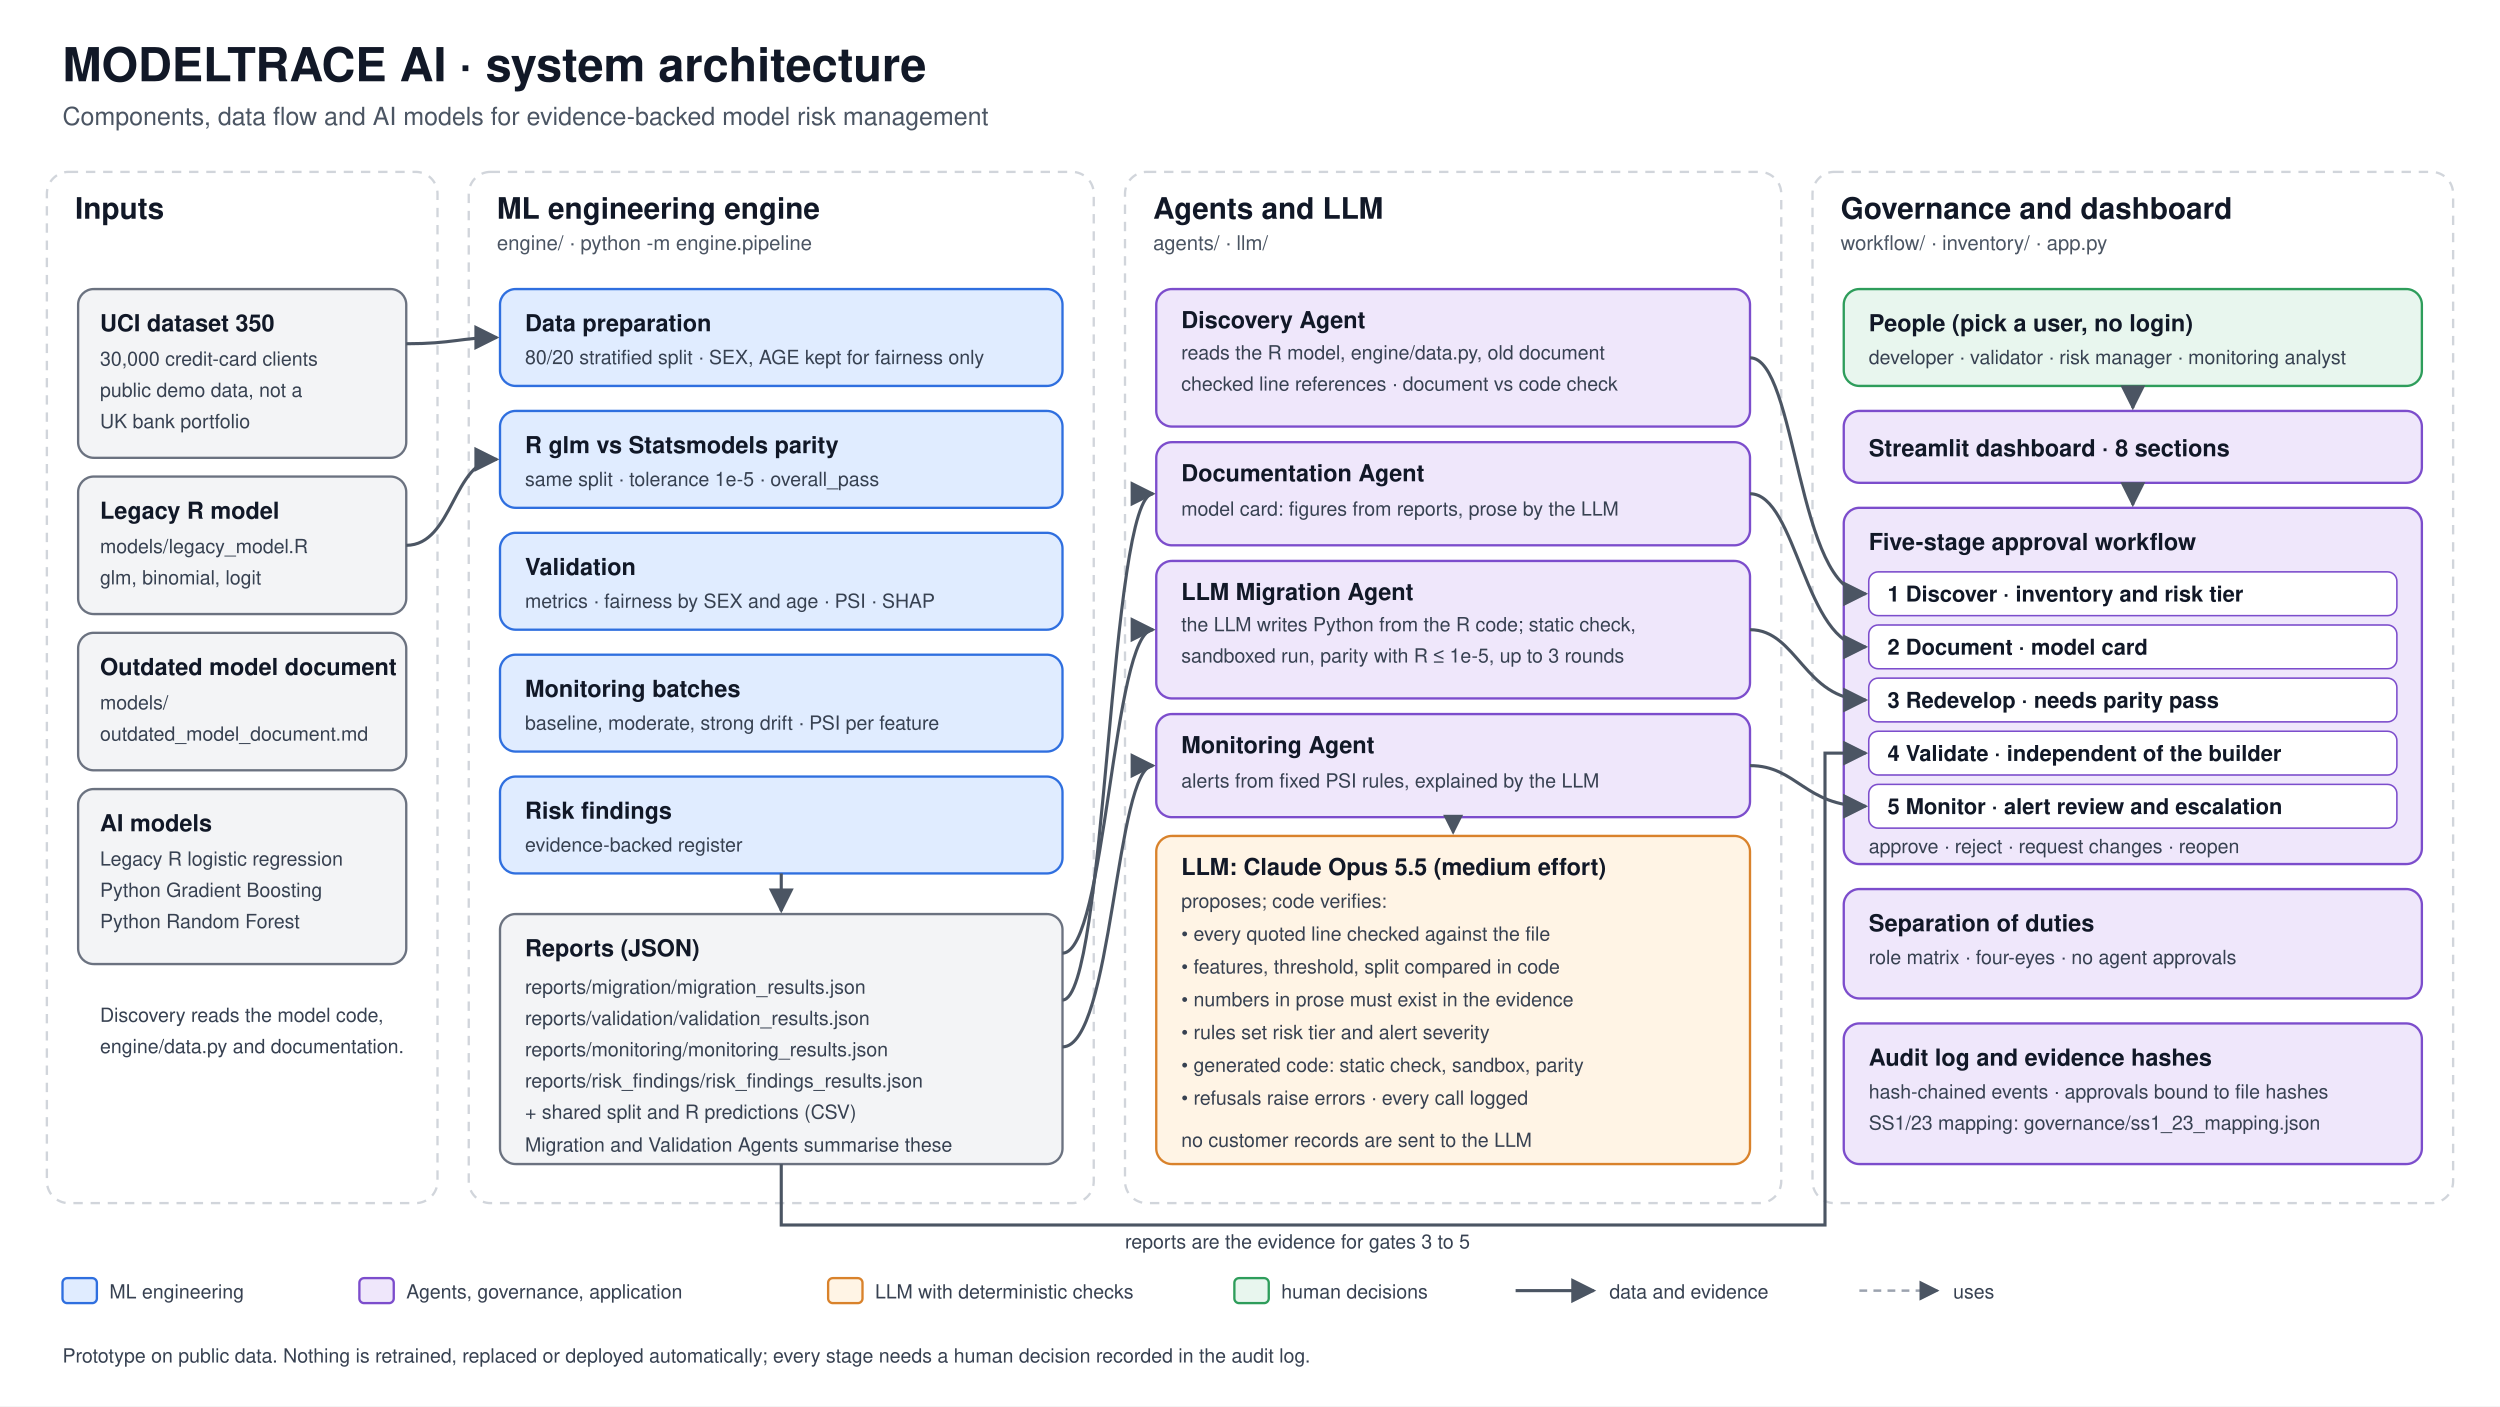
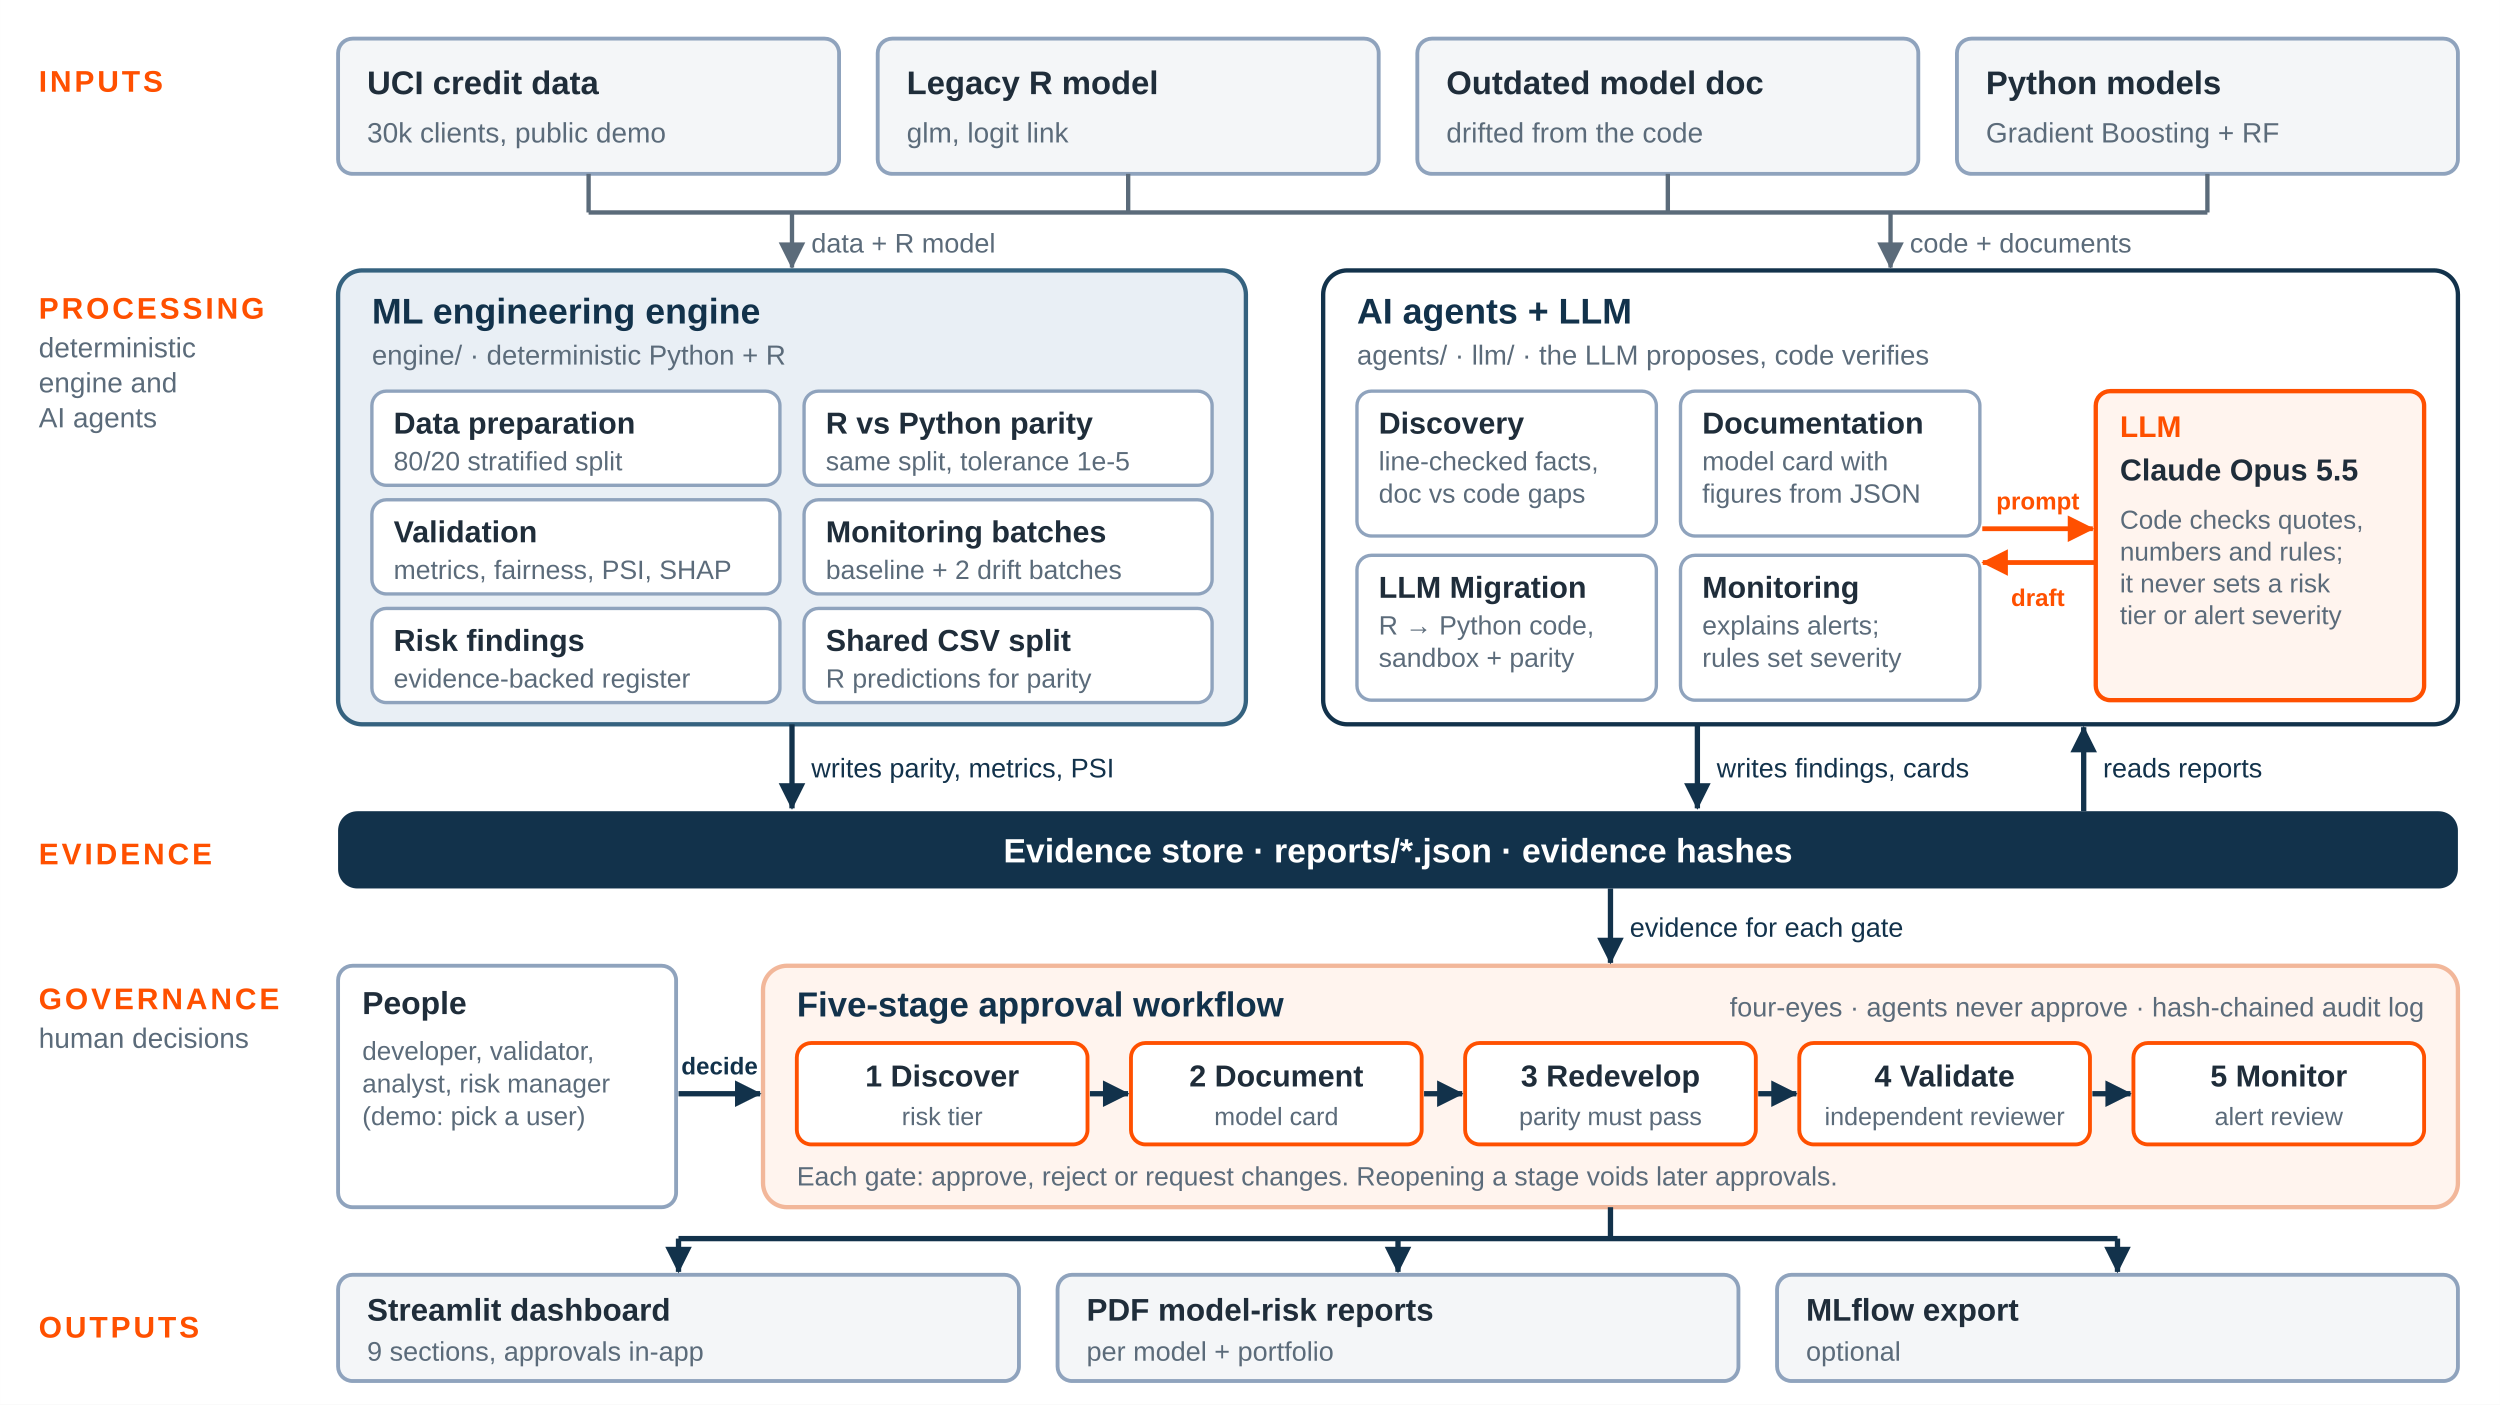
- <svg xmlns="http://www.w3.org/2000/svg" width="1600" height="900" viewBox="0 0 1600 900" font-family="Helvetica, Arial, sans-serif">
+ <svg xmlns="http://www.w3.org/2000/svg" width="1600" height="899" viewBox="0 0 517.7 290.9" font-family="Arial, Helvetica, sans-serif">
  <defs>
-     <marker id="arrow" viewBox="0 0 10 10" refX="9" refY="5" markerWidth="8" markerHeight="8" orient="auto-start-reverse">
-       <path d="M0,0 L10,5 L0,10 z" fill="#4b5563" />
+     <marker id="ah-12324B" markerUnits="userSpaceOnUse" markerWidth="5.5" markerHeight="5.5" refX="5.2" refY="2.75" orient="auto">
+       <path d="M0,0 L5.5,2.75 L0,5.5 z" fill="#12324B" />
    </marker>
-     <style>
-       .title { font-size: 30px; font-weight: 700; fill: #111827; }
-       .sub { font-size: 16px; fill: #4b5563; }
-       .col { font-size: 19px; font-weight: 700; fill: #111827; }
-       .colsub { font-size: 13px; fill: #4b5563; }
-       .box { font-size: 15px; font-weight: 600; fill: #111827; }
-       .small { font-size: 12.5px; fill: #374151; }
-       .p1 { fill: #e0ecff; stroke: #2f6fdf; stroke-width: 1.5; }
-       .p2 { fill: #efe7fb; stroke: #7c4dcc; stroke-width: 1.5; }
-       .in { fill: #f3f4f6; stroke: #6b7280; stroke-width: 1.5; }
-       .llm { fill: #fff4e5; stroke: #d9822b; stroke-width: 1.5; }
-       .human { fill: #e8f6ee; stroke: #2e9d5b; stroke-width: 1.5; }
-       .frame { fill: none; stroke: #d1d5db; stroke-width: 1.5; stroke-dasharray: 6 5; }
-       .flow { stroke: #4b5563; stroke-width: 2; fill: none; marker-end: url(#arrow); }
-       .soft { stroke: #9ca3af; stroke-width: 1.6; fill: none; stroke-dasharray: 5 4; marker-end: url(#arrow); }
-     </style>
+     <marker id="ah-FF5000" markerUnits="userSpaceOnUse" markerWidth="5.5" markerHeight="5.5" refX="5.2" refY="2.75" orient="auto">
+       <path d="M0,0 L5.5,2.75 L0,5.5 z" fill="#FF5000" />
+     </marker>
+     <marker id="ah-5B6B7A" markerUnits="userSpaceOnUse" markerWidth="5.5" markerHeight="5.5" refX="5.2" refY="2.75" orient="auto">
+       <path d="M0,0 L5.5,2.75 L0,5.5 z" fill="#5B6B7A" />
+     </marker>
  </defs>
-   <rect width="1600" height="900" fill="#ffffff" />
-   <text x="40" y="52" class="title">MODELTRACE AI · system architecture</text>
-   <text x="40" y="80" class="sub">Components, data flow and AI models for evidence-backed model risk management</text>
-   <rect x="30" y="110" width="250" height="660" rx="14" class="frame" />
-   <rect x="300" y="110" width="400" height="660" rx="14" class="frame" />
-   <rect x="720" y="110" width="420" height="660" rx="14" class="frame" />
-   <rect x="1160" y="110" width="410" height="660" rx="14" class="frame" />
-   <text x="48" y="140" class="col">Inputs</text>
-   <text x="318" y="140" class="col">ML engineering engine</text>
-   <text x="318" y="160" class="colsub">engine/ · python -m engine.pipeline</text>
-   <text x="738" y="140" class="col">Agents and LLM</text>
-   <text x="738" y="160" class="colsub">agents/ · llm/</text>
-   <text x="1178" y="140" class="col">Governance and dashboard</text>
-   <text x="1178" y="160" class="colsub">workflow/ · inventory/ · app.py</text>
-   <rect x="50" y="185" width="210" height="108" rx="10" class="in" />
-   <text x="64" y="212" class="box">UCI dataset 350</text>
-   <text x="64" y="234" class="small">30,000 credit-card clients</text>
-   <text x="64" y="254" class="small">public demo data, not a</text>
-   <text x="64" y="274" class="small">UK bank portfolio</text>
-   <rect x="50" y="305" width="210" height="88" rx="10" class="in" />
-   <text x="64" y="332" class="box">Legacy R model</text>
-   <text x="64" y="354" class="small">models/legacy_model.R</text>
-   <text x="64" y="374" class="small">glm, binomial, logit</text>
-   <rect x="50" y="405" width="210" height="88" rx="10" class="in" />
-   <text x="64" y="432" class="box">Outdated model document</text>
-   <text x="64" y="454" class="small">models/</text>
-   <text x="64" y="474" class="small">outdated_model_document.md</text>
-   <rect x="50" y="505" width="210" height="112" rx="10" class="in" />
-   <text x="64" y="532" class="box">AI models</text>
-   <text x="64" y="554" class="small">Legacy R logistic regression</text>
-   <text x="64" y="574" class="small">Python Gradient Boosting</text>
-   <text x="64" y="594" class="small">Python Random Forest</text>
-   <text x="64" y="654" class="small">Discovery reads the model code,</text>
-   <text x="64" y="674" class="small">engine/data.py and documentation.</text>
-   <rect x="320" y="185" width="360" height="62" rx="10" class="p1" />
-   <text x="336" y="212" class="box">Data preparation</text>
-   <text x="336" y="233" class="small">80/20 stratified split · SEX, AGE kept for fairness only</text>
-   <rect x="320" y="263" width="360" height="62" rx="10" class="p1" />
-   <text x="336" y="290" class="box">R glm vs Statsmodels parity</text>
-   <text x="336" y="311" class="small">same split · tolerance 1e-5 · overall_pass</text>
-   <rect x="320" y="341" width="360" height="62" rx="10" class="p1" />
-   <text x="336" y="368" class="box">Validation</text>
-   <text x="336" y="389" class="small">metrics · fairness by SEX and age · PSI · SHAP</text>
-   <rect x="320" y="419" width="360" height="62" rx="10" class="p1" />
-   <text x="336" y="446" class="box">Monitoring batches</text>
-   <text x="336" y="467" class="small">baseline, moderate, strong drift · PSI per feature</text>
-   <rect x="320" y="497" width="360" height="62" rx="10" class="p1" />
-   <text x="336" y="524" class="box">Risk findings</text>
-   <text x="336" y="545" class="small">evidence-backed register</text>
-   <rect x="320" y="585" width="360" height="160" rx="10" class="in" />
-   <text x="336" y="612" class="box">Reports (JSON)</text>
-   <text x="336" y="636" class="small">reports/migration/migration_results.json</text>
-   <text x="336" y="656" class="small">reports/validation/validation_results.json</text>
-   <text x="336" y="676" class="small">reports/monitoring/monitoring_results.json</text>
-   <text x="336" y="696" class="small">reports/risk_findings/risk_findings_results.json</text>
-   <text x="336" y="716" class="small">+ shared split and R predictions (CSV)</text>
-   <text x="336" y="737" class="small">Migration and Validation Agents summarise these</text>
-   <rect x="740" y="185" width="380" height="88" rx="10" class="p2" />
-   <text x="756" y="210" class="box">Discovery Agent</text>
-   <text x="756" y="230" class="small">reads the R model, engine/data.py, old document</text>
-   <text x="756" y="250" class="small">checked line references · document vs code check</text>
-   <rect x="740" y="283" width="380" height="66" rx="10" class="p2" />
-   <text x="756" y="308" class="box">Documentation Agent</text>
-   <text x="756" y="330" class="small">model card: figures from reports, prose by the LLM</text>
-   <rect x="740" y="359" width="380" height="88" rx="10" class="p2" />
-   <text x="756" y="384" class="box">LLM Migration Agent</text>
-   <text x="756" y="404" class="small">the LLM writes Python from the R code; static check,</text>
-   <text x="756" y="424" class="small">sandboxed run, parity with R ≤ 1e-5, up to 3 rounds</text>
-   <rect x="740" y="457" width="380" height="66" rx="10" class="p2" />
-   <text x="756" y="482" class="box">Monitoring Agent</text>
-   <text x="756" y="504" class="small">alerts from fixed PSI rules, explained by the LLM</text>
-   <rect x="740" y="535" width="380" height="210" rx="10" class="llm" />
-   <text x="756" y="560" class="box">LLM: Claude Opus 5.5 (medium effort)</text>
-   <text x="756" y="581" class="small">proposes; code verifies:</text>
-   <text x="756" y="602" class="small">• every quoted line checked against the file</text>
-   <text x="756" y="623" class="small">• features, threshold, split compared in code</text>
-   <text x="756" y="644" class="small">• numbers in prose must exist in the evidence</text>
-   <text x="756" y="665" class="small">• rules set risk tier and alert severity</text>
-   <text x="756" y="686" class="small">• generated code: static check, sandbox, parity</text>
-   <text x="756" y="707" class="small">• refusals raise errors · every call logged</text>
-   <text x="756" y="734" class="small">no customer records are sent to the LLM</text>
-   <rect x="1180" y="185" width="370" height="62" rx="10" class="human" />
-   <text x="1196" y="212" class="box">People (pick a user, no login)</text>
-   <text x="1196" y="233" class="small">developer · validator · risk manager · monitoring analyst</text>
-   <rect x="1180" y="263" width="370" height="46" rx="10" class="p2" />
-   <text x="1196" y="292" class="box">Streamlit dashboard · 8 sections</text>
-   <rect x="1180" y="325" width="370" height="228" rx="10" class="p2" />
-   <text x="1196" y="352" class="box">Five-stage approval workflow</text>
-   <g font-size="14" font-weight="600" fill="#111827">
-     <rect x="1196" y="366" width="338" height="28" rx="6" fill="#ffffff" stroke="#7c4dcc" />
-     <text x="1208" y="385">1 Discover · inventory and risk tier</text>
-     <rect x="1196" y="400" width="338" height="28" rx="6" fill="#ffffff" stroke="#7c4dcc" />
-     <text x="1208" y="419">2 Document · model card</text>
-     <rect x="1196" y="434" width="338" height="28" rx="6" fill="#ffffff" stroke="#7c4dcc" />
-     <text x="1208" y="453">3 Redevelop · needs parity pass</text>
-     <rect x="1196" y="468" width="338" height="28" rx="6" fill="#ffffff" stroke="#7c4dcc" />
-     <text x="1208" y="487">4 Validate · independent of the builder</text>
-     <rect x="1196" y="502" width="338" height="28" rx="6" fill="#ffffff" stroke="#7c4dcc" />
-     <text x="1208" y="521">5 Monitor · alert review and escalation</text>
-   </g>
-   <text x="1196" y="546" class="small">approve · reject · request changes · reopen</text>
-   <rect x="1180" y="569" width="370" height="70" rx="10" class="p2" />
-   <text x="1196" y="596" class="box">Separation of duties</text>
-   <text x="1196" y="617" class="small">role matrix · four-eyes · no agent approvals</text>
-   <rect x="1180" y="655" width="370" height="90" rx="10" class="p2" />
-   <text x="1196" y="682" class="box">Audit log and evidence hashes</text>
-   <text x="1196" y="703" class="small">hash-chained events · approvals bound to file hashes</text>
-   <text x="1196" y="723" class="small">SS1/23 mapping: governance/ss1_23_mapping.json</text>
-   <path d="M260 220 C290 220 295 216 318 216" class="flow" />
-   <path d="M260 349 C290 349 290 294 318 294" class="flow" />
-   <path d="M500 559 L500 583" class="flow" />
-   <path d="M680 610 C708 610 712 403 738 403" class="flow" />
-   <path d="M680 640 C708 640 710 316 738 316" class="flow" />
-   <path d="M680 670 C712 670 714 490 738 490" class="flow" />
-   <path d="M930 523 L930 533" class="soft" />
-   <path d="M1120 229 C1150 229 1150 380 1194 380" class="flow" />
-   <path d="M1120 316 C1150 316 1155 414 1194 414" class="flow" />
-   <path d="M1120 403 C1150 403 1155 448 1194 448" class="flow" />
-   <path d="M1120 490 C1150 490 1155 516 1194 516" class="flow" />
-   <path d="M500 745 L500 784 L1168 784 L1168 482 L1194 482" class="flow" />
-   <text x="720" y="799" class="small">reports are the evidence for gates 3 to 5</text>
-   <path d="M1365 247 L1365 261" class="flow" />
-   <path d="M1365 309 L1365 323" class="flow" />
-   <g transform="translate(40,818)">
-     <rect width="22" height="16" rx="3" class="p1" />
-     <text x="30" y="13" class="small">ML engineering</text>
-     <rect x="190" width="22" height="16" rx="3" class="p2" />
-     <text x="220" y="13" class="small">Agents, governance, application</text>
-     <rect x="490" width="22" height="16" rx="3" class="llm" />
-     <text x="520" y="13" class="small">LLM with deterministic checks</text>
-     <rect x="750" width="22" height="16" rx="3" class="human" />
-     <text x="780" y="13" class="small">human decisions</text>
-     <path d="M930 8 L980 8" class="flow" />
-     <text x="990" y="13" class="small">data and evidence</text>
-     <path d="M1150 8 L1200 8" class="soft" />
-     <text x="1210" y="13" class="small">uses</text>
-   </g>
-   <text x="40" y="872" class="small">Prototype on public data. Nothing is retrained, replaced or deployed automatically; every stage needs a human decision recorded in the audit log.</text>
+   <rect width="517.7" height="290.9" fill="#FFFFFF" />
+   <text x="8.00" y="19.00" font-size="6.2" fill="#FF5000" font-weight="bold" text-anchor="start" letter-spacing="0.6">INPUTS</text>
+   <text x="8.00" y="66.00" font-size="6.2" fill="#FF5000" font-weight="bold" text-anchor="start" letter-spacing="0.6">PROCESSING</text>
+   <text x="8.00" y="74.00" font-size="5.8" fill="#5B6B7A" font-weight="normal" text-anchor="start">deterministic</text>
+   <text x="8.00" y="81.25" font-size="5.8" fill="#5B6B7A" font-weight="normal" text-anchor="start">engine and</text>
+   <text x="8.00" y="88.50" font-size="5.8" fill="#5B6B7A" font-weight="normal" text-anchor="start">AI agents</text>
+   <text x="8.00" y="179.00" font-size="6.2" fill="#FF5000" font-weight="bold" text-anchor="start" letter-spacing="0.6">EVIDENCE</text>
+   <text x="8.00" y="209.00" font-size="6.2" fill="#FF5000" font-weight="bold" text-anchor="start" letter-spacing="0.6">GOVERNANCE</text>
+   <text x="8.00" y="217.00" font-size="5.8" fill="#5B6B7A" font-weight="normal" text-anchor="start">human decisions</text>
+   <text x="8.00" y="277.00" font-size="6.2" fill="#FF5000" font-weight="bold" text-anchor="start" letter-spacing="0.6">OUTPUTS</text>
+   <rect x="70.00" y="8.00" width="103.75" height="28.00" rx="3" fill="#F4F6F8" stroke="#8FA3BD" stroke-width="0.8" />
+   <text x="76.00" y="19.50" font-size="6.8" fill="#1F2D3A" font-weight="bold" text-anchor="start">UCI credit data</text>
+   <text x="76.00" y="29.50" font-size="5.8" fill="#5B6B7A" font-weight="normal" text-anchor="start">30k clients, public demo</text>
+   <path d="M121.88,36.00 L121.88,44.00" fill="none" stroke="#5B6B7A" stroke-width="0.9" stroke-linejoin="round" />
+   <rect x="181.75" y="8.00" width="103.75" height="28.00" rx="3" fill="#F4F6F8" stroke="#8FA3BD" stroke-width="0.8" />
+   <text x="187.75" y="19.50" font-size="6.8" fill="#1F2D3A" font-weight="bold" text-anchor="start">Legacy R model</text>
+   <text x="187.75" y="29.50" font-size="5.8" fill="#5B6B7A" font-weight="normal" text-anchor="start">glm, logit link</text>
+   <path d="M233.62,36.00 L233.62,44.00" fill="none" stroke="#5B6B7A" stroke-width="0.9" stroke-linejoin="round" />
+   <rect x="293.50" y="8.00" width="103.75" height="28.00" rx="3" fill="#F4F6F8" stroke="#8FA3BD" stroke-width="0.8" />
+   <text x="299.50" y="19.50" font-size="6.8" fill="#1F2D3A" font-weight="bold" text-anchor="start">Outdated model doc</text>
+   <text x="299.50" y="29.50" font-size="5.8" fill="#5B6B7A" font-weight="normal" text-anchor="start">drifted from the code</text>
+   <path d="M345.38,36.00 L345.38,44.00" fill="none" stroke="#5B6B7A" stroke-width="0.9" stroke-linejoin="round" />
+   <rect x="405.25" y="8.00" width="103.75" height="28.00" rx="3" fill="#F4F6F8" stroke="#8FA3BD" stroke-width="0.8" />
+   <text x="411.25" y="19.50" font-size="6.8" fill="#1F2D3A" font-weight="bold" text-anchor="start">Python models</text>
+   <text x="411.25" y="29.50" font-size="5.8" fill="#5B6B7A" font-weight="normal" text-anchor="start">Gradient Boosting + RF</text>
+   <path d="M457.12,36.00 L457.12,44.00" fill="none" stroke="#5B6B7A" stroke-width="0.9" stroke-linejoin="round" />
+   <path d="M121.88,44.00 L457.12,44.00" fill="none" stroke="#5B6B7A" stroke-width="0.9" stroke-linejoin="round" />
+   <rect x="70.00" y="56.00" width="188.00" height="94.00" rx="5" fill="#E9EFF5" stroke="#35627F" stroke-width="0.9" />
+   <rect x="274.00" y="56.00" width="235.00" height="94.00" rx="5" fill="#FFFFFF" stroke="#12324B" stroke-width="0.9" />
+   <text x="77.00" y="67.00" font-size="7.4" fill="#12324B" font-weight="bold" text-anchor="start">ML engineering engine</text>
+   <text x="77.00" y="75.50" font-size="5.7" fill="#5B6B7A" font-weight="normal" text-anchor="start">engine/ · deterministic Python + R</text>
+   <text x="281.00" y="67.00" font-size="7.4" fill="#12324B" font-weight="bold" text-anchor="start">AI agents + LLM</text>
+   <text x="281.00" y="75.50" font-size="5.7" fill="#5B6B7A" font-weight="normal" text-anchor="start">agents/ · llm/ · the LLM proposes, code verifies</text>
+   <path d="M164.00,44.00 L164.00,55.40" fill="none" stroke="#5B6B7A" stroke-width="0.9" stroke-linejoin="round" marker-end="url(#ah-5B6B7A)" />
+   <path d="M391.50,44.00 L391.50,55.40" fill="none" stroke="#5B6B7A" stroke-width="0.9" stroke-linejoin="round" marker-end="url(#ah-5B6B7A)" />
+   <text x="168.00" y="52.30" font-size="5.6" fill="#5B6B7A" font-weight="normal" text-anchor="start">data + R model</text>
+   <text x="395.50" y="52.30" font-size="5.6" fill="#5B6B7A" font-weight="normal" text-anchor="start">code + documents</text>
+   <rect x="77.00" y="81.00" width="84.50" height="19.50" rx="3" fill="#FFFFFF" stroke="#8FA3BD" stroke-width="0.7" />
+   <text x="81.50" y="89.80" font-size="6.3" fill="#1F2D3A" font-weight="bold" text-anchor="start">Data preparation</text>
+   <text x="81.50" y="97.40" font-size="5.5" fill="#5B6B7A" font-weight="normal" text-anchor="start">80/20 stratified split</text>
+   <rect x="166.50" y="81.00" width="84.50" height="19.50" rx="3" fill="#FFFFFF" stroke="#8FA3BD" stroke-width="0.7" />
+   <text x="171.00" y="89.80" font-size="6.3" fill="#1F2D3A" font-weight="bold" text-anchor="start">R vs Python parity</text>
+   <text x="171.00" y="97.40" font-size="5.5" fill="#5B6B7A" font-weight="normal" text-anchor="start">same split, tolerance 1e-5</text>
+   <rect x="77.00" y="103.50" width="84.50" height="19.50" rx="3" fill="#FFFFFF" stroke="#8FA3BD" stroke-width="0.7" />
+   <text x="81.50" y="112.30" font-size="6.3" fill="#1F2D3A" font-weight="bold" text-anchor="start">Validation</text>
+   <text x="81.50" y="119.90" font-size="5.5" fill="#5B6B7A" font-weight="normal" text-anchor="start">metrics, fairness, PSI, SHAP</text>
+   <rect x="166.50" y="103.50" width="84.50" height="19.50" rx="3" fill="#FFFFFF" stroke="#8FA3BD" stroke-width="0.7" />
+   <text x="171.00" y="112.30" font-size="6.3" fill="#1F2D3A" font-weight="bold" text-anchor="start">Monitoring batches</text>
+   <text x="171.00" y="119.90" font-size="5.5" fill="#5B6B7A" font-weight="normal" text-anchor="start">baseline + 2 drift batches</text>
+   <rect x="77.00" y="126.00" width="84.50" height="19.50" rx="3" fill="#FFFFFF" stroke="#8FA3BD" stroke-width="0.7" />
+   <text x="81.50" y="134.80" font-size="6.3" fill="#1F2D3A" font-weight="bold" text-anchor="start">Risk findings</text>
+   <text x="81.50" y="142.40" font-size="5.5" fill="#5B6B7A" font-weight="normal" text-anchor="start">evidence-backed register</text>
+   <rect x="166.50" y="126.00" width="84.50" height="19.50" rx="3" fill="#FFFFFF" stroke="#8FA3BD" stroke-width="0.7" />
+   <text x="171.00" y="134.80" font-size="6.3" fill="#1F2D3A" font-weight="bold" text-anchor="start">Shared CSV split</text>
+   <text x="171.00" y="142.40" font-size="5.5" fill="#5B6B7A" font-weight="normal" text-anchor="start">R predictions for parity</text>
+   <rect x="281.00" y="81.00" width="62.00" height="30.00" rx="3" fill="#FFFFFF" stroke="#8FA3BD" stroke-width="0.7" />
+   <text x="285.50" y="89.80" font-size="6.3" fill="#1F2D3A" font-weight="bold" text-anchor="start">Discovery</text>
+   <text x="285.50" y="97.40" font-size="5.5" fill="#5B6B7A" font-weight="normal" text-anchor="start">line-checked facts,</text>
+   <text x="285.50" y="104.11" font-size="5.5" fill="#5B6B7A" font-weight="normal" text-anchor="start">doc vs code gaps</text>
+   <rect x="348.00" y="81.00" width="62.00" height="30.00" rx="3" fill="#FFFFFF" stroke="#8FA3BD" stroke-width="0.7" />
+   <text x="352.50" y="89.80" font-size="6.3" fill="#1F2D3A" font-weight="bold" text-anchor="start">Documentation</text>
+   <text x="352.50" y="97.40" font-size="5.5" fill="#5B6B7A" font-weight="normal" text-anchor="start">model card with</text>
+   <text x="352.50" y="104.11" font-size="5.5" fill="#5B6B7A" font-weight="normal" text-anchor="start">figures from JSON</text>
+   <rect x="281.00" y="115.00" width="62.00" height="30.00" rx="3" fill="#FFFFFF" stroke="#8FA3BD" stroke-width="0.7" />
+   <text x="285.50" y="123.80" font-size="6.3" fill="#1F2D3A" font-weight="bold" text-anchor="start">LLM Migration</text>
+   <text x="285.50" y="131.40" font-size="5.5" fill="#5B6B7A" font-weight="normal" text-anchor="start">R → Python code,</text>
+   <text x="285.50" y="138.11" font-size="5.5" fill="#5B6B7A" font-weight="normal" text-anchor="start">sandbox + parity</text>
+   <rect x="348.00" y="115.00" width="62.00" height="30.00" rx="3" fill="#FFFFFF" stroke="#8FA3BD" stroke-width="0.7" />
+   <text x="352.50" y="123.80" font-size="6.3" fill="#1F2D3A" font-weight="bold" text-anchor="start">Monitoring</text>
+   <text x="352.50" y="131.40" font-size="5.5" fill="#5B6B7A" font-weight="normal" text-anchor="start">explains alerts;</text>
+   <text x="352.50" y="138.11" font-size="5.5" fill="#5B6B7A" font-weight="normal" text-anchor="start">rules set severity</text>
+   <rect x="434.00" y="81.00" width="68.00" height="64.00" rx="3" fill="#FFF4EE" stroke="#FF5000" stroke-width="0.9" />
+   <text x="439.00" y="90.50" font-size="6.2" fill="#FF5000" font-weight="bold" text-anchor="start">LLM</text>
+   <text x="439.00" y="99.50" font-size="6.3" fill="#1F2D3A" font-weight="bold" text-anchor="start">Claude Opus 5.5</text>
+   <text x="439.00" y="109.50" font-size="5.4" fill="#5B6B7A" font-weight="normal" text-anchor="start">Code checks quotes,</text>
+   <text x="439.00" y="116.09" font-size="5.4" fill="#5B6B7A" font-weight="normal" text-anchor="start">numbers and rules;</text>
+   <text x="439.00" y="122.68" font-size="5.4" fill="#5B6B7A" font-weight="normal" text-anchor="start">it never sets a risk</text>
+   <text x="439.00" y="129.26" font-size="5.4" fill="#5B6B7A" font-weight="normal" text-anchor="start">tier or alert severity</text>
+   <path d="M410.50,109.50 L433.40,109.50" fill="none" stroke="#FF5000" stroke-width="1" stroke-linejoin="round" marker-end="url(#ah-FF5000)" />
+   <path d="M434.00,116.50 L410.60,116.50" fill="none" stroke="#FF5000" stroke-width="1" stroke-linejoin="round" marker-end="url(#ah-FF5000)" />
+   <text x="422.00" y="105.50" font-size="5" fill="#FF5000" font-weight="bold" text-anchor="middle">prompt</text>
+   <text x="422.00" y="125.50" font-size="5" fill="#FF5000" font-weight="bold" text-anchor="middle">draft</text>
+   <rect x="70.00" y="168.00" width="439.00" height="16.00" rx="4" fill="#12324B" />
+   <text x="289.50" y="178.60" font-size="7" fill="#FFFFFF" font-weight="bold" text-anchor="middle">Evidence store  ·  reports/*.json  ·  evidence hashes</text>
+   <path d="M164.00,150.00 L164.00,167.40" fill="none" stroke="#12324B" stroke-width="1.1" stroke-linejoin="round" marker-end="url(#ah-12324B)" />
+   <text x="168.00" y="161.00" font-size="5.6" fill="#12324B" font-weight="normal" text-anchor="start">writes parity, metrics, PSI</text>
+   <path d="M351.50,150.00 L351.50,167.40" fill="none" stroke="#12324B" stroke-width="1.1" stroke-linejoin="round" marker-end="url(#ah-12324B)" />
+   <text x="355.50" y="161.00" font-size="5.6" fill="#12324B" font-weight="normal" text-anchor="start">writes findings, cards</text>
+   <path d="M431.50,168.00 L431.50,150.60" fill="none" stroke="#12324B" stroke-width="1.1" stroke-linejoin="round" marker-end="url(#ah-12324B)" />
+   <text x="435.50" y="161.00" font-size="5.6" fill="#12324B" font-weight="normal" text-anchor="start">reads reports</text>
+   <rect x="70.00" y="200.00" width="70.00" height="50.00" rx="3" fill="#FFFFFF" stroke="#8FA3BD" stroke-width="0.8" />
+   <text x="75.00" y="210.00" font-size="6.6" fill="#1F2D3A" font-weight="bold" text-anchor="start">People</text>
+   <text x="75.00" y="219.50" font-size="5.4" fill="#5B6B7A" font-weight="normal" text-anchor="start">developer, validator,</text>
+   <text x="75.00" y="226.25" font-size="5.4" fill="#5B6B7A" font-weight="normal" text-anchor="start">analyst, risk manager</text>
+   <text x="75.00" y="233.00" font-size="5.4" fill="#5B6B7A" font-weight="normal" text-anchor="start">(demo: pick a user)</text>
+   <rect x="158.00" y="200.00" width="351.00" height="50.00" rx="5" fill="#FFF4EE" stroke="#F2B79A" stroke-width="0.9" />
+   <text x="165.00" y="210.50" font-size="7.2" fill="#12324B" font-weight="bold" text-anchor="start">Five-stage approval workflow</text>
+   <text x="502.00" y="210.50" font-size="5.6" fill="#5B6B7A" font-weight="normal" text-anchor="end">four-eyes · agents never approve · hash-chained audit log</text>
+   <path d="M140.50,226.50 L157.40,226.50" fill="none" stroke="#12324B" stroke-width="1.1" stroke-linejoin="round" marker-end="url(#ah-12324B)" />
+   <text x="149.00" y="222.50" font-size="5" fill="#12324B" font-weight="bold" text-anchor="middle">decide</text>
+   <rect x="165.00" y="216.00" width="60.20" height="21.00" rx="3" fill="#FFFFFF" stroke="#FF5000" stroke-width="0.8" />
+   <text x="195.10" y="225.00" font-size="6.3" fill="#1F2D3A" font-weight="bold" text-anchor="middle">1 Discover</text>
+   <text x="195.10" y="233.00" font-size="5.2" fill="#5B6B7A" font-weight="normal" text-anchor="middle">risk tier</text>
+   <path d="M225.70,226.50 L233.60,226.50" fill="none" stroke="#12324B" stroke-width="1.1" stroke-linejoin="round" marker-end="url(#ah-12324B)" />
+   <rect x="234.20" y="216.00" width="60.20" height="21.00" rx="3" fill="#FFFFFF" stroke="#FF5000" stroke-width="0.8" />
+   <text x="264.30" y="225.00" font-size="6.3" fill="#1F2D3A" font-weight="bold" text-anchor="middle">2 Document</text>
+   <text x="264.30" y="233.00" font-size="5.2" fill="#5B6B7A" font-weight="normal" text-anchor="middle">model card</text>
+   <path d="M294.90,226.50 L302.80,226.50" fill="none" stroke="#12324B" stroke-width="1.1" stroke-linejoin="round" marker-end="url(#ah-12324B)" />
+   <rect x="303.40" y="216.00" width="60.20" height="21.00" rx="3" fill="#FFFFFF" stroke="#FF5000" stroke-width="0.8" />
+   <text x="333.50" y="225.00" font-size="6.3" fill="#1F2D3A" font-weight="bold" text-anchor="middle">3 Redevelop</text>
+   <text x="333.50" y="233.00" font-size="5.2" fill="#5B6B7A" font-weight="normal" text-anchor="middle">parity must pass</text>
+   <path d="M364.10,226.50 L372.00,226.50" fill="none" stroke="#12324B" stroke-width="1.1" stroke-linejoin="round" marker-end="url(#ah-12324B)" />
+   <rect x="372.60" y="216.00" width="60.20" height="21.00" rx="3" fill="#FFFFFF" stroke="#FF5000" stroke-width="0.8" />
+   <text x="402.70" y="225.00" font-size="6.3" fill="#1F2D3A" font-weight="bold" text-anchor="middle">4 Validate</text>
+   <text x="402.70" y="233.00" font-size="5.2" fill="#5B6B7A" font-weight="normal" text-anchor="middle">independent reviewer</text>
+   <path d="M433.30,226.50 L441.20,226.50" fill="none" stroke="#12324B" stroke-width="1.1" stroke-linejoin="round" marker-end="url(#ah-12324B)" />
+   <rect x="441.80" y="216.00" width="60.20" height="21.00" rx="3" fill="#FFFFFF" stroke="#FF5000" stroke-width="0.8" />
+   <text x="471.90" y="225.00" font-size="6.3" fill="#1F2D3A" font-weight="bold" text-anchor="middle">5 Monitor</text>
+   <text x="471.90" y="233.00" font-size="5.2" fill="#5B6B7A" font-weight="normal" text-anchor="middle">alert review</text>
+   <text x="165.00" y="245.50" font-size="5.5" fill="#5B6B7A" font-weight="normal" text-anchor="start">Each gate: approve, reject or request changes. Reopening a stage voids later approvals.</text>
+   <path d="M333.50,184.00 L333.50,199.40" fill="none" stroke="#12324B" stroke-width="1.1" stroke-linejoin="round" marker-end="url(#ah-12324B)" />
+   <text x="337.50" y="194.00" font-size="5.6" fill="#12324B" font-weight="normal" text-anchor="start">evidence for each gate</text>
+   <rect x="70.00" y="264.00" width="141.00" height="22.00" rx="3" fill="#F4F6F8" stroke="#8FA3BD" stroke-width="0.8" />
+   <text x="76.00" y="273.50" font-size="6.5" fill="#1F2D3A" font-weight="bold" text-anchor="start">Streamlit dashboard</text>
+   <text x="76.00" y="281.80" font-size="5.6" fill="#5B6B7A" font-weight="normal" text-anchor="start">9 sections, approvals in-app</text>
+   <path d="M140.50,256.50 L140.50,263.40" fill="none" stroke="#12324B" stroke-width="1.1" stroke-linejoin="round" marker-end="url(#ah-12324B)" />
+   <rect x="219.00" y="264.00" width="141.00" height="22.00" rx="3" fill="#F4F6F8" stroke="#8FA3BD" stroke-width="0.8" />
+   <text x="225.00" y="273.50" font-size="6.5" fill="#1F2D3A" font-weight="bold" text-anchor="start">PDF model-risk reports</text>
+   <text x="225.00" y="281.80" font-size="5.6" fill="#5B6B7A" font-weight="normal" text-anchor="start">per model + portfolio</text>
+   <path d="M289.50,256.50 L289.50,263.40" fill="none" stroke="#12324B" stroke-width="1.1" stroke-linejoin="round" marker-end="url(#ah-12324B)" />
+   <rect x="368.00" y="264.00" width="141.00" height="22.00" rx="3" fill="#F4F6F8" stroke="#8FA3BD" stroke-width="0.8" />
+   <text x="374.00" y="273.50" font-size="6.5" fill="#1F2D3A" font-weight="bold" text-anchor="start">MLflow export</text>
+   <text x="374.00" y="281.80" font-size="5.6" fill="#5B6B7A" font-weight="normal" text-anchor="start">optional</text>
+   <path d="M438.50,256.50 L438.50,263.40" fill="none" stroke="#12324B" stroke-width="1.1" stroke-linejoin="round" marker-end="url(#ah-12324B)" />
+   <path d="M333.50,250.00 L333.50,256.50" fill="none" stroke="#12324B" stroke-width="1.1" stroke-linejoin="round" />
+   <path d="M140.50,256.50 L438.50,256.50" fill="none" stroke="#12324B" stroke-width="1.1" stroke-linejoin="round" />
</svg>
